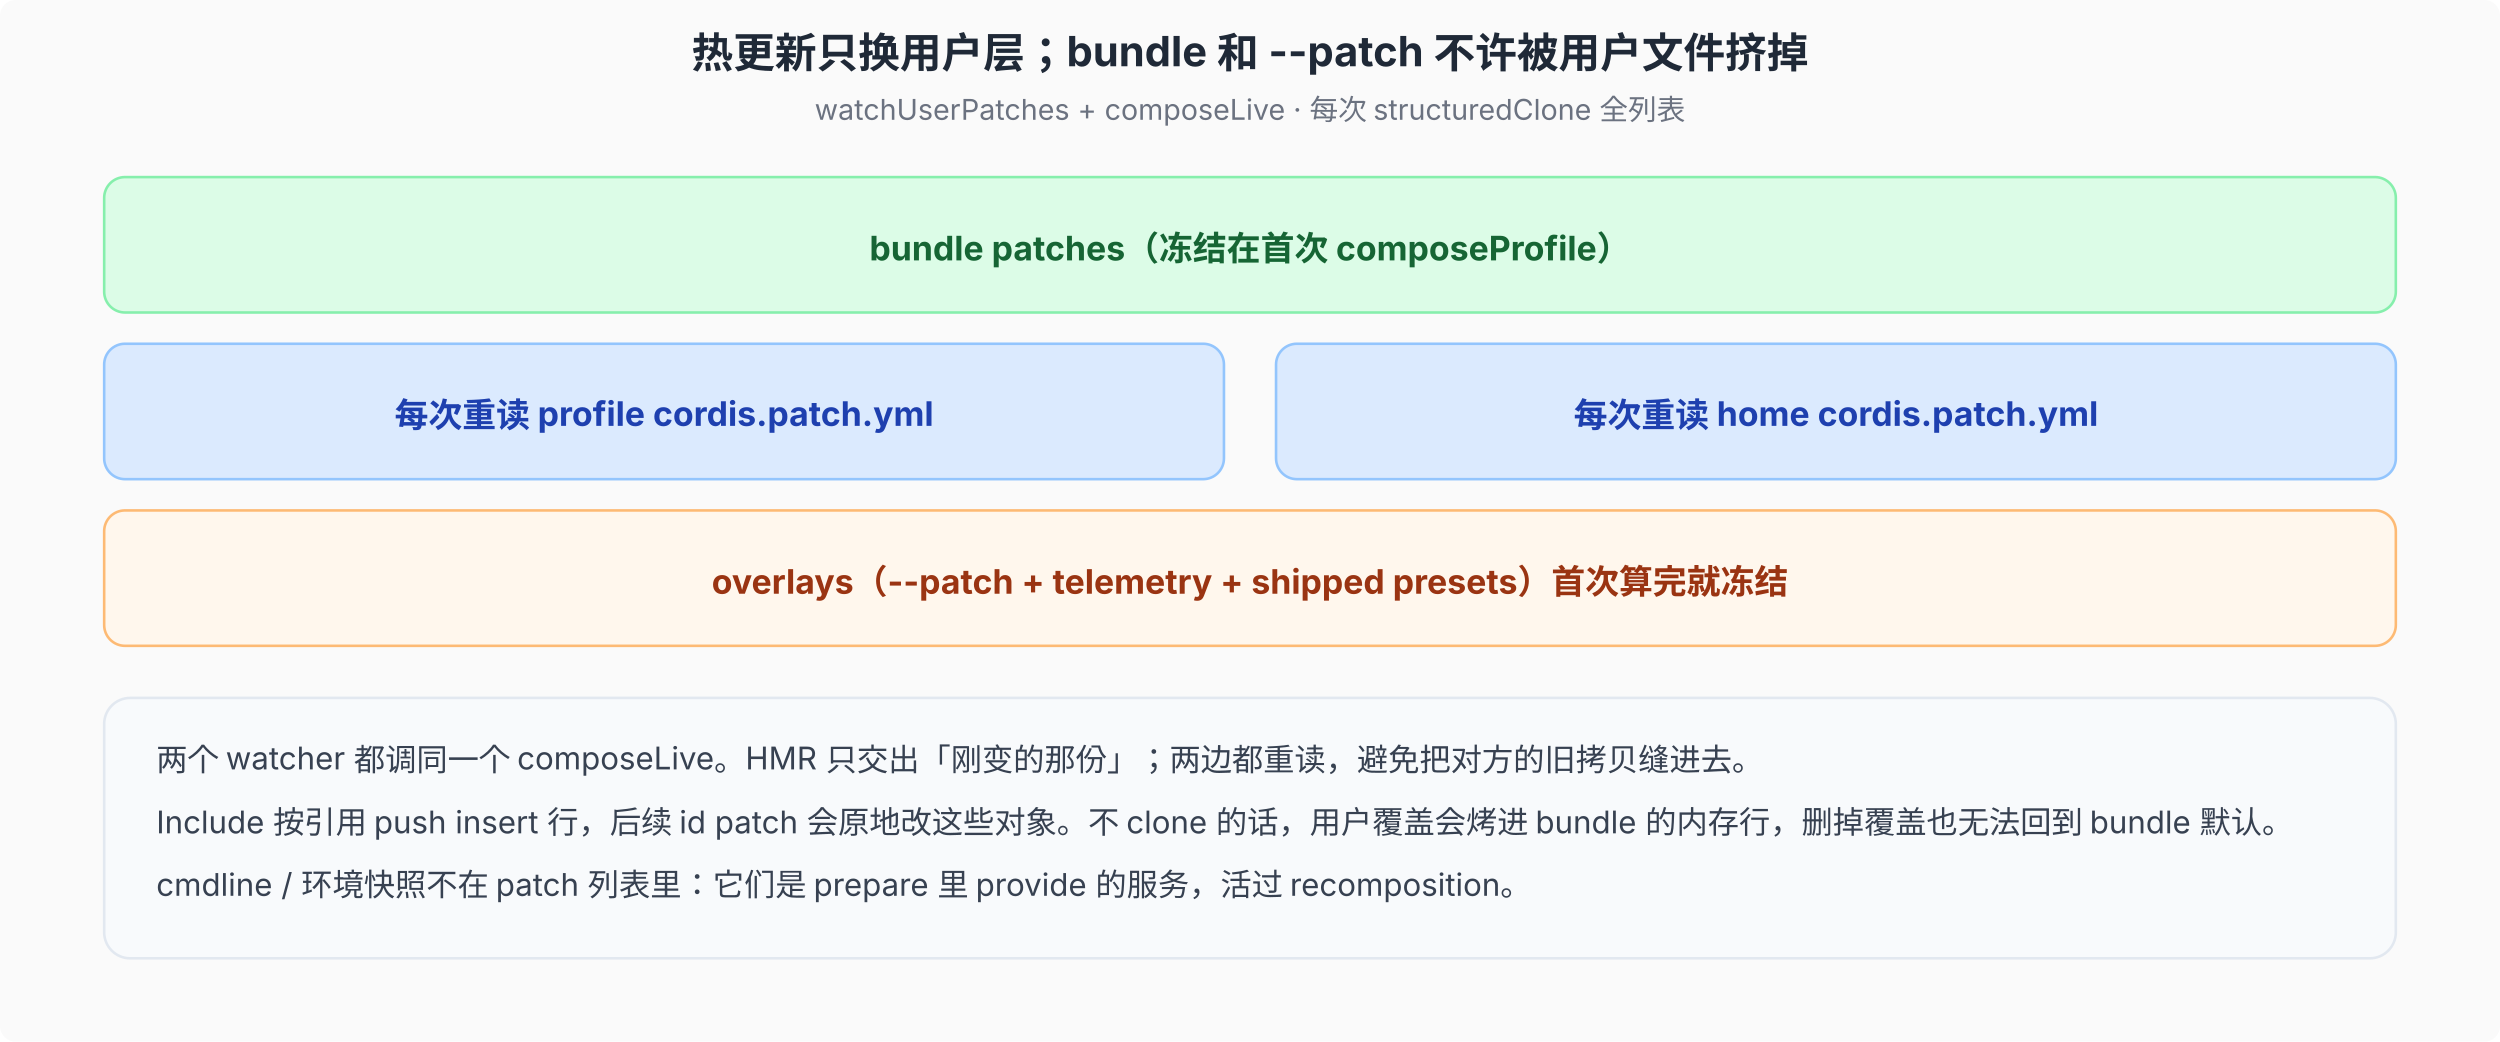
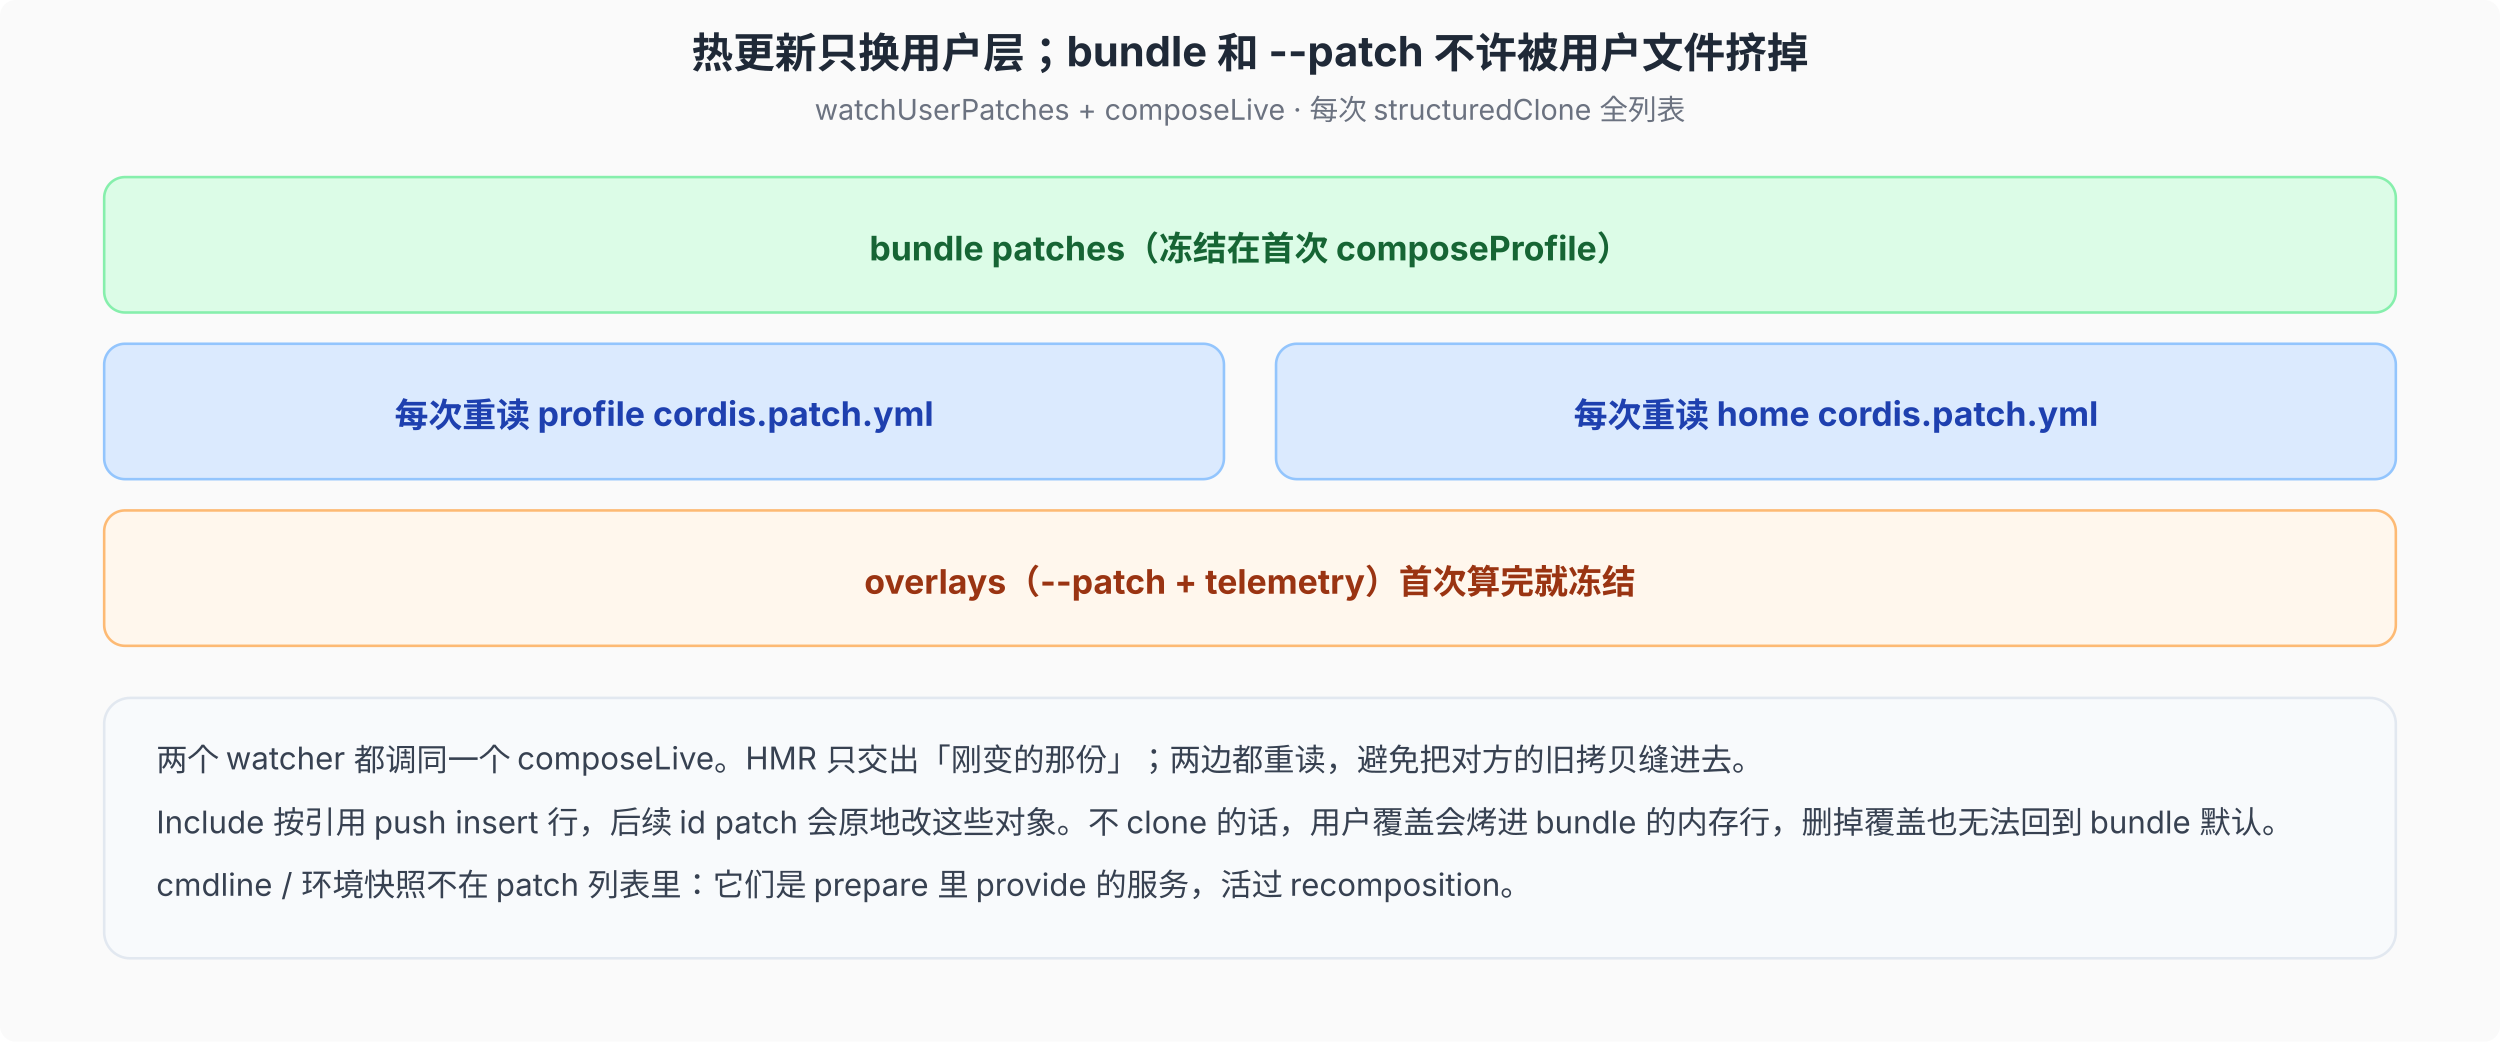
<svg xmlns="http://www.w3.org/2000/svg" viewBox="0 0 960 400" font-family="system-ui, -apple-system, 'PingFang SC', 'Noto Sans SC', sans-serif" font-size="12">
  <defs>
    <marker id="arr" markerWidth="8" markerHeight="6" refX="8" refY="3" orient="auto">
      <path d="M0,0 L8,3 L0,6 Z" fill="#4b5563" />
    </marker>
  </defs>
  <rect width="960" height="400" fill="#fafafa" rx="6" />
  <text x="480" y="26" text-anchor="middle" font-size="16" font-weight="700" fill="#1f2937">热更新只换用户层；bundle 和 --patch 不许被用户文件挤掉</text>
  <text x="480" y="46" text-anchor="middle" font-size="11" fill="#6b7280">watchUserPatches + composeLive · 每次 structuredClone 全列表</text>
  <rect x="40" y="68" width="880" height="52" rx="8" fill="#dcfce7" stroke="#86efac" />
  <text x="480" y="100" text-anchor="middle" font-size="13" font-weight="700" fill="#166534">bundle patches（冻结在首次 composeProfile）</text>
  <rect x="40" y="132" width="430" height="52" rx="8" fill="#dbeafe" stroke="#93c5fd" />
  <text x="255" y="164" text-anchor="middle" font-size="13" font-weight="700" fill="#1e40af">每次重读 profile cordis.patch.yml</text>
  <rect x="490" y="132" width="430" height="52" rx="8" fill="#dbeafe" stroke="#93c5fd" />
  <text x="705" y="164" text-anchor="middle" font-size="13" font-weight="700" fill="#1e40af">每次重读 home cordis.patch.yml</text>
  <rect x="40" y="196" width="880" height="52" rx="8" fill="#fff7ed" stroke="#fdba74" />
-   <text x="480" y="228" text-anchor="middle" font-size="13" font-weight="700" fill="#9a3412">overlays（--patch + telemetry + shipped presets）首次算完就冻结</text>
+   <text x="480" y="228" text-anchor="middle" font-size="13" font-weight="700" fill="#9a3412">overlays（--patch + telemetry）首次算完就冻结</text>
  <rect x="40" y="268" width="880" height="100" rx="10" fill="#f8fafc" stroke="#e2e8f0" />
  <text x="60" y="296" font-size="12" fill="#374151">两个 watcher 都调同一个 composeLive。HMR 只交出「刚变的那份」；两边都重读，避免把对方的旧拷贝缝进去。</text>
  <text x="60" y="320" font-size="12" fill="#374151">Include 按引用 push insert 行，后续 id patch 会原地改这些对象。不 clone 的话，用户覆盖会烤进 bundle 的内存行，删掉覆盖也无法回到 bundle 默认。</text>
  <text x="60" y="344" font-size="12" fill="#374151">cmdline / 环境快照不在 patch 列表里：它们是 prepare 里 provide 的服务，活过 recomposition。</text>
</svg>
